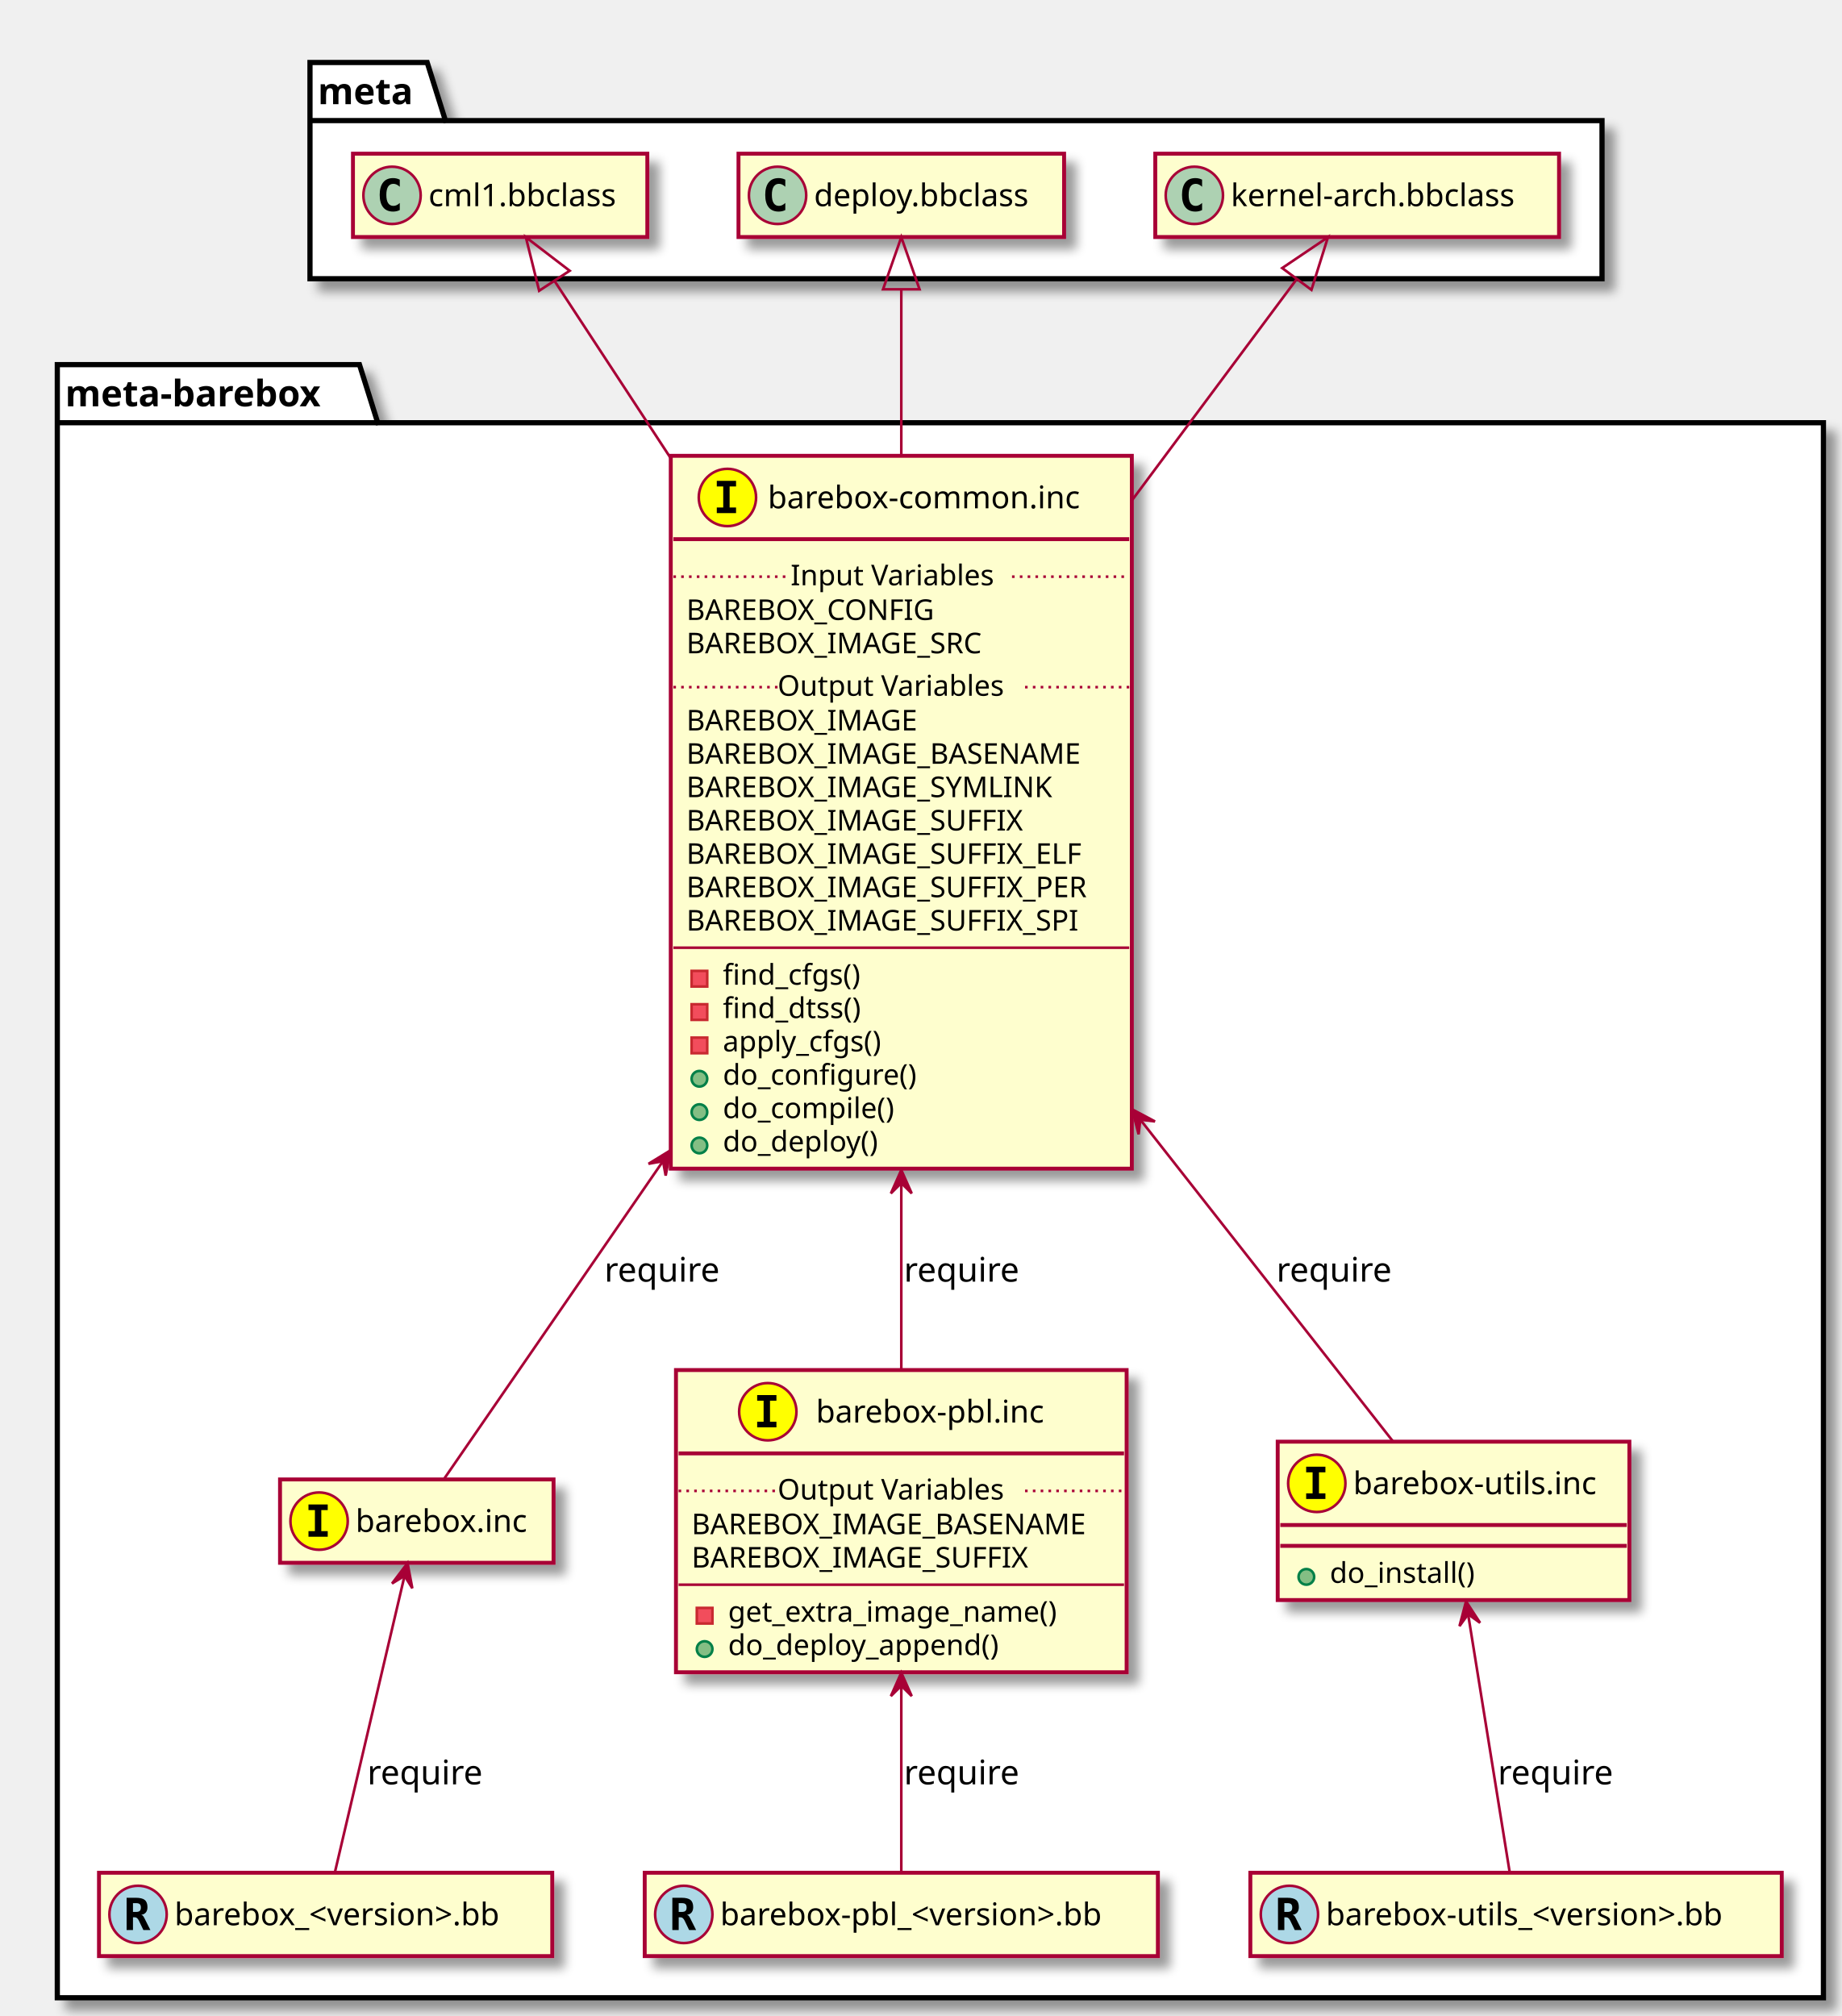
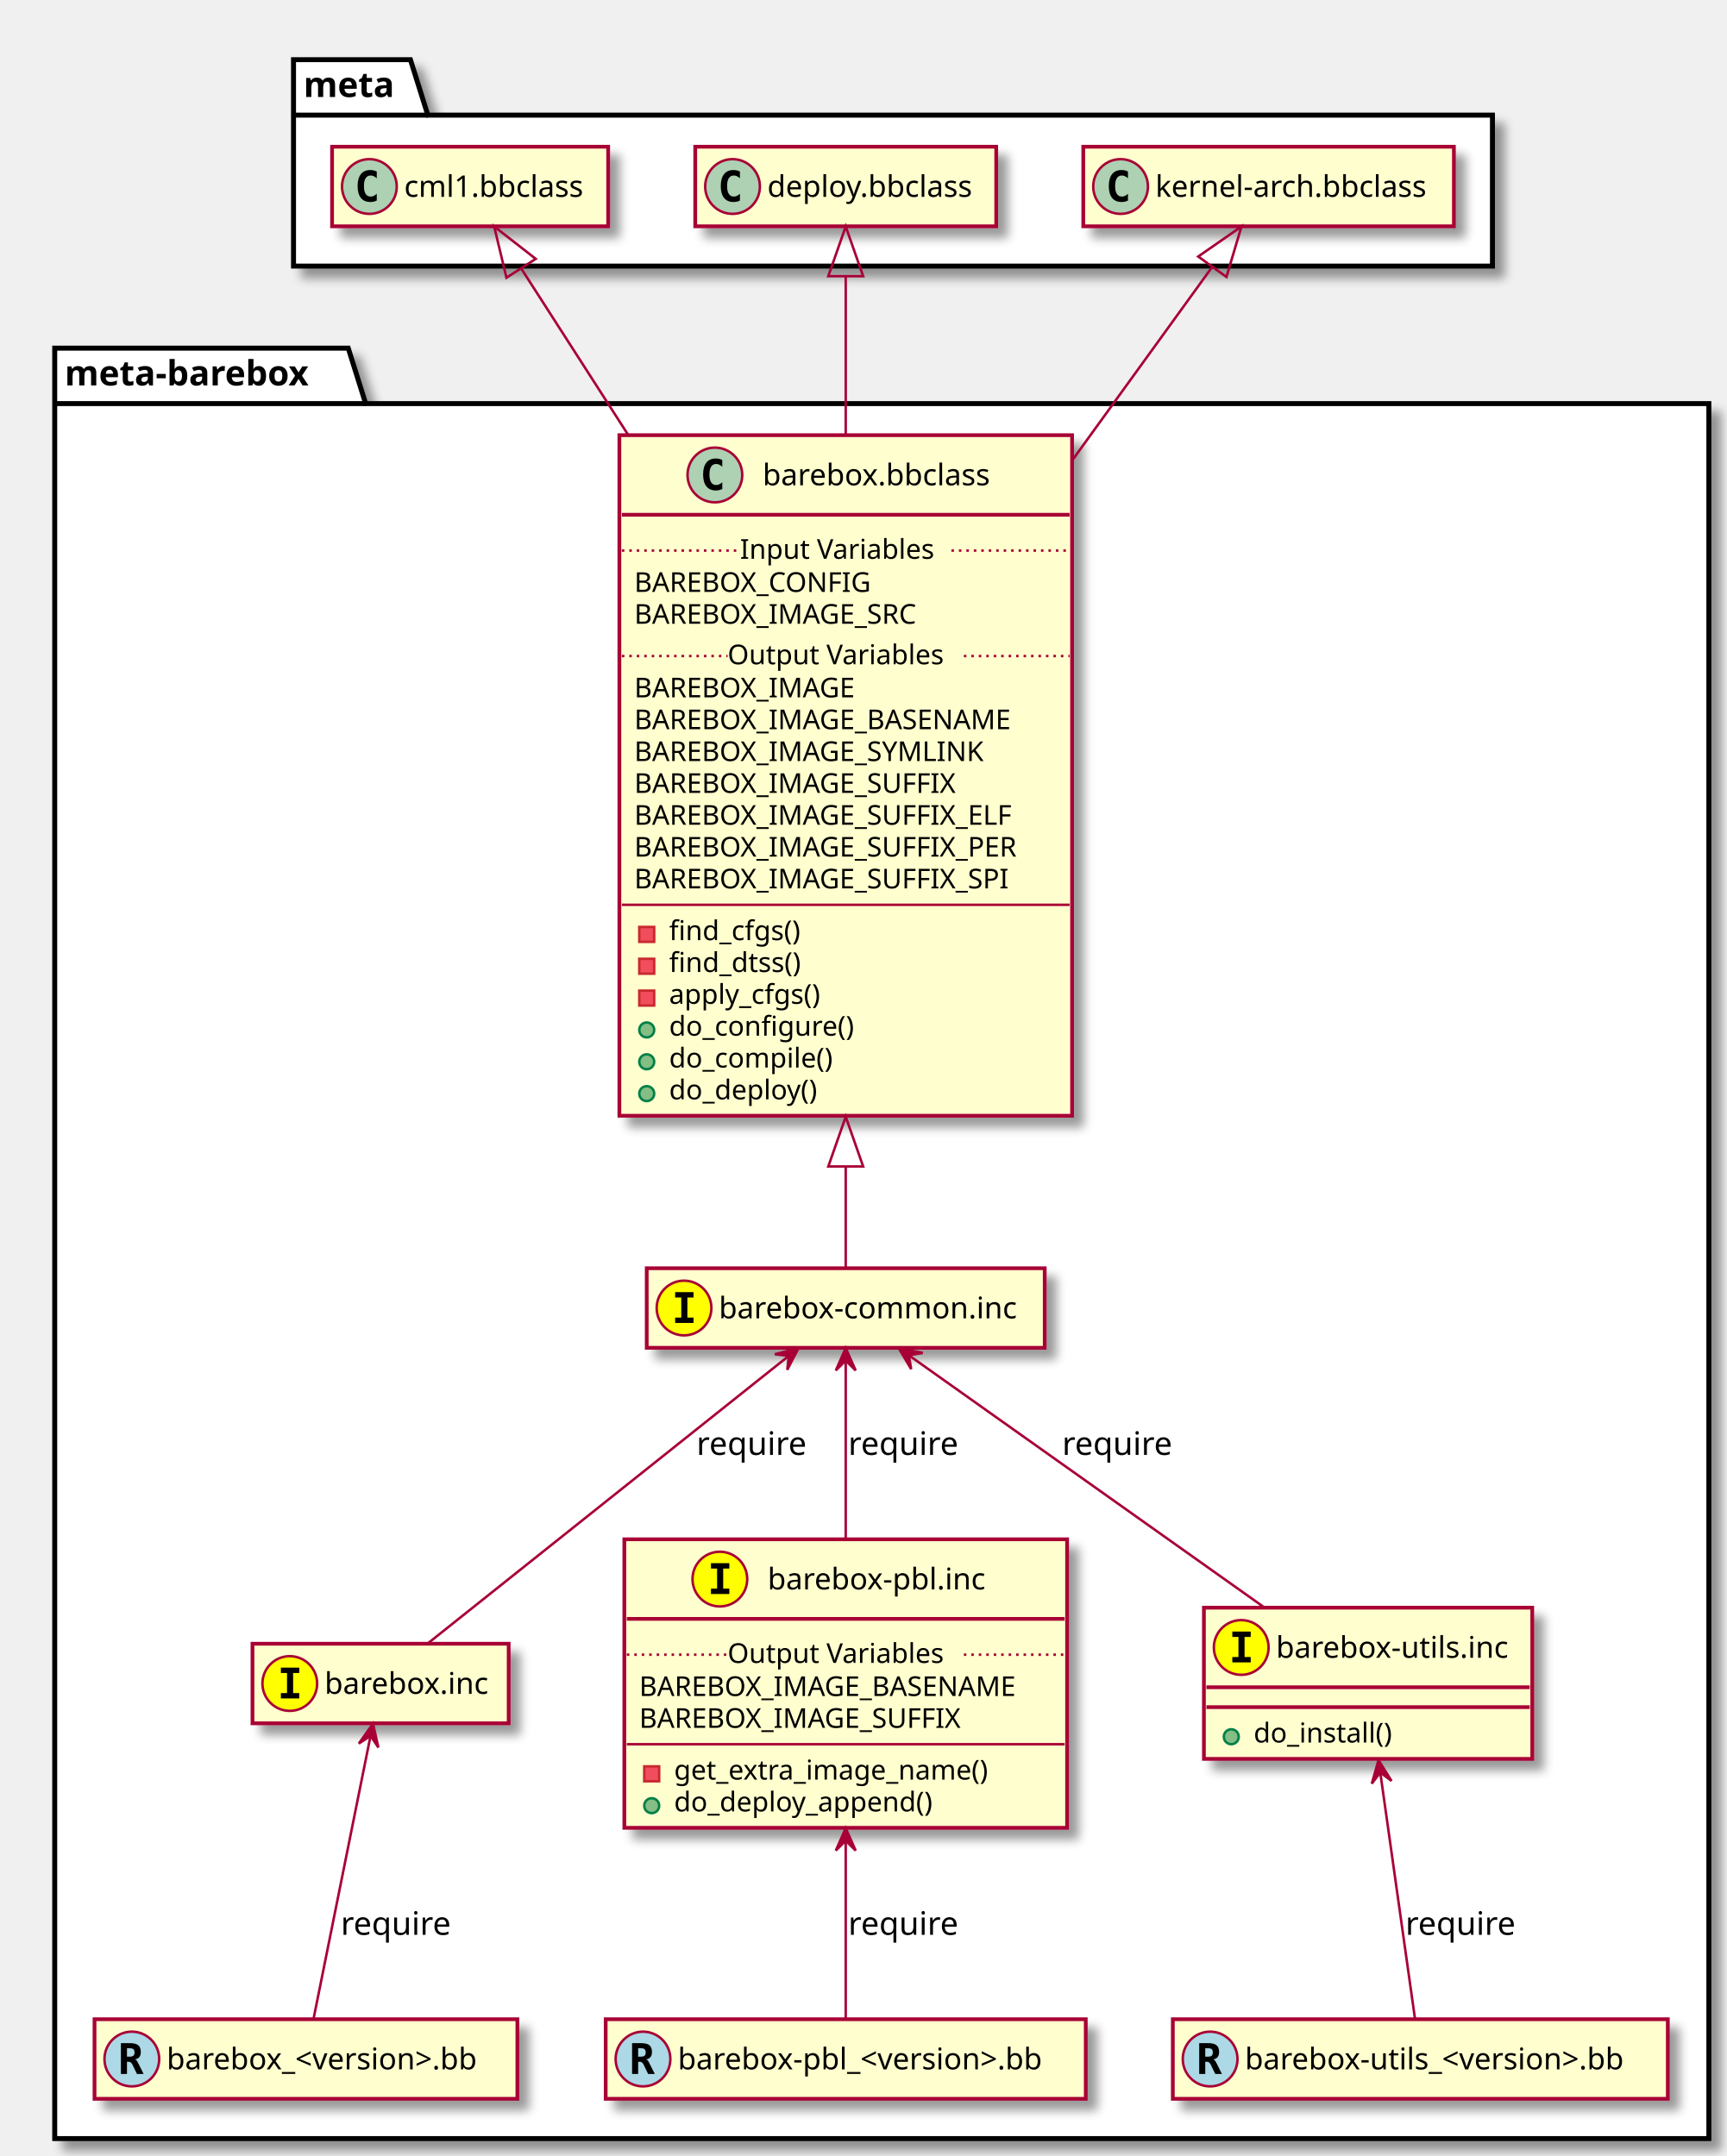
- <svg xmlns="http://www.w3.org/2000/svg" height="774px" style="width:707px;height:774px;" version="1.1" viewBox="0 0 707 774" width="707px">
+ <svg xmlns="http://www.w3.org/2000/svg" height="867px" style="width:694px;height:867px;" version="1.1" viewBox="0 0 694 867" width="694px">
  <defs>
    <filter height="300%" id="f1" width="300%" x="-1" y="-1">
      <feGaussianBlur result="blurOut" stdDeviation="2.0" />
      <feColorMatrix in="blurOut" result="blurOut2" type="matrix" values="0 0 0 0 0 0 0 0 0 0 0 0 0 0 0 0 0 0 .4 0" />
      <feOffset dx="4.0" dy="4.0" in="blurOut2" result="blurOut3" />
      <feBlend in="SourceGraphic" in2="blurOut3" mode="normal" />
    </filter>
  </defs>
  <g>
-     <polygon fill="#FFFFFF" filter="url(#f1)" points="119,24,164,24,171,46.297,615,46.297,615,107,119,107,119,24" style="stroke: #000000; stroke-width: 2.0;" />
-     <line style="stroke: #000000; stroke-width: 2.0;" x1="119" x2="171" y1="46.297" y2="46.297" />
-     <text fill="#000000" font-family="sans-serif" font-size="14" font-weight="bold" lengthAdjust="spacingAndGlyphs" textLength="39" x="122" y="39.995">meta</text>
-     <polygon fill="#FFFFFF" filter="url(#f1)" points="22,140,138,140,145,162.297,700,162.297,700,767,22,767,22,140" style="stroke: #000000; stroke-width: 2.0;" />
-     <line style="stroke: #000000; stroke-width: 2.0;" x1="22" x2="145" y1="162.297" y2="162.297" />
-     <text fill="#000000" font-family="sans-serif" font-size="14" font-weight="bold" lengthAdjust="spacingAndGlyphs" textLength="110" x="25" y="155.995">meta-barebox</text>
-     <rect fill="#FEFECE" filter="url(#f1)" height="32" style="stroke: #A80036; stroke-width: 1.5;" width="113" x="135.5" y="59" />
-     <ellipse cx="150.5" cy="75" fill="#ADD1B2" rx="11" ry="11" style="stroke: #A80036; stroke-width: 1.0;" />
-     <path d="M153.469,80.641 Q152.891,80.938 152.25,81.086 Q151.609,81.234 150.906,81.234 Q148.406,81.234 147.086,79.586 Q145.766,77.938 145.766,74.812 Q145.766,71.688 147.086,70.031 Q148.406,68.375 150.906,68.375 Q151.609,68.375 152.258,68.531 Q152.906,68.688 153.469,68.984 L153.469,71.703 Q152.844,71.125 152.25,70.852 Q151.656,70.578 151.031,70.578 Q149.688,70.578 149,71.648 Q148.312,72.719 148.312,74.812 Q148.312,76.906 149,77.977 Q149.688,79.047 151.031,79.047 Q151.656,79.047 152.25,78.773 Q152.844,78.5 153.469,77.922 L153.469,80.641 Z " />
-     <text fill="#000000" font-family="sans-serif" font-size="12" lengthAdjust="spacingAndGlyphs" textLength="81" x="164.5" y="79.154">cml1.bbclass</text>
-     <rect fill="#FEFECE" filter="url(#f1)" height="32" style="stroke: #A80036; stroke-width: 1.5;" width="125" x="283.5" y="59" />
-     <ellipse cx="298.5" cy="75" fill="#ADD1B2" rx="11" ry="11" style="stroke: #A80036; stroke-width: 1.0;" />
-     <path d="M301.469,80.641 Q300.891,80.938 300.25,81.086 Q299.609,81.234 298.906,81.234 Q296.406,81.234 295.086,79.586 Q293.766,77.938 293.766,74.812 Q293.766,71.688 295.086,70.031 Q296.406,68.375 298.906,68.375 Q299.609,68.375 300.258,68.531 Q300.906,68.688 301.469,68.984 L301.469,71.703 Q300.844,71.125 300.25,70.852 Q299.656,70.578 299.031,70.578 Q297.688,70.578 297,71.648 Q296.312,72.719 296.312,74.812 Q296.312,76.906 297,77.977 Q297.688,79.047 299.031,79.047 Q299.656,79.047 300.25,78.773 Q300.844,78.5 301.469,77.922 L301.469,80.641 Z " />
-     <text fill="#000000" font-family="sans-serif" font-size="12" lengthAdjust="spacingAndGlyphs" textLength="93" x="312.5" y="79.154">deploy.bbclass</text>
-     <rect fill="#FEFECE" filter="url(#f1)" height="32" style="stroke: #A80036; stroke-width: 1.5;" width="155" x="443.5" y="59" />
-     <ellipse cx="458.5" cy="75" fill="#ADD1B2" rx="11" ry="11" style="stroke: #A80036; stroke-width: 1.0;" />
-     <path d="M461.469,80.641 Q460.891,80.938 460.25,81.086 Q459.609,81.234 458.906,81.234 Q456.406,81.234 455.086,79.586 Q453.766,77.938 453.766,74.812 Q453.766,71.688 455.086,70.031 Q456.406,68.375 458.906,68.375 Q459.609,68.375 460.258,68.531 Q460.906,68.688 461.469,68.984 L461.469,71.703 Q460.844,71.125 460.25,70.852 Q459.656,70.578 459.031,70.578 Q457.688,70.578 457,71.648 Q456.312,72.719 456.312,74.812 Q456.312,76.906 457,77.977 Q457.688,79.047 459.031,79.047 Q459.656,79.047 460.25,78.773 Q460.844,78.5 461.469,77.922 L461.469,80.641 Z " />
-     <text fill="#000000" font-family="sans-serif" font-size="12" lengthAdjust="spacingAndGlyphs" textLength="123" x="472.5" y="79.154">kernel-arch.bbclass</text>
-     <rect fill="#FEFECE" filter="url(#f1)" height="273.68" style="stroke: #A80036; stroke-width: 1.5;" width="177" x="257.5" y="175" />
-     <ellipse cx="279.25" cy="191" fill="#FFFF00" rx="11" ry="11" style="stroke: #A80036; stroke-width: 1.0;" />
-     <path d="M275.172,186.766 L275.172,184.609 L282.562,184.609 L282.562,186.766 L280.094,186.766 L280.094,194.844 L282.562,194.844 L282.562,197 L275.172,197 L275.172,194.844 L277.641,194.844 L277.641,186.766 L275.172,186.766 Z " />
-     <text fill="#000000" font-family="sans-serif" font-size="12" lengthAdjust="spacingAndGlyphs" textLength="130" x="294.75" y="195.154">barebox-common.inc</text>
-     <line style="stroke: #A80036; stroke-width: 1.5;" x1="258.5" x2="433.5" y1="207" y2="207" />
-     <text fill="#000000" font-family="sans-serif" font-size="11" lengthAdjust="spacingAndGlyphs" textLength="102" x="263.5" y="238.015">BAREBOX_CONFIG</text>
-     <text fill="#000000" font-family="sans-serif" font-size="11" lengthAdjust="spacingAndGlyphs" textLength="123" x="263.5" y="250.82">BAREBOX_IMAGE_SRC</text>
-     <line style="stroke: #A80036; stroke-width: 1.0; stroke-dasharray: 1.0,2.0;" x1="258.5" x2="303.5" y1="221.402" y2="221.402" />
-     <text fill="#000000" font-family="sans-serif" font-size="11" lengthAdjust="spacingAndGlyphs" textLength="85" x="303.5" y="224.71">Input Variables</text>
-     <line style="stroke: #A80036; stroke-width: 1.0; stroke-dasharray: 1.0,2.0;" x1="388.5" x2="433.5" y1="221.402" y2="221.402" />
-     <text fill="#000000" font-family="sans-serif" font-size="11" lengthAdjust="spacingAndGlyphs" textLength="94" x="263.5" y="280.429">BAREBOX_IMAGE</text>
-     <text fill="#000000" font-family="sans-serif" font-size="11" lengthAdjust="spacingAndGlyphs" textLength="161" x="263.5" y="293.234">BAREBOX_IMAGE_BASENAME</text>
-     <text fill="#000000" font-family="sans-serif" font-size="11" lengthAdjust="spacingAndGlyphs" textLength="148" x="263.5" y="306.039">BAREBOX_IMAGE_SYMLINK</text>
-     <text fill="#000000" font-family="sans-serif" font-size="11" lengthAdjust="spacingAndGlyphs" textLength="138" x="263.5" y="318.843">BAREBOX_IMAGE_SUFFIX</text>
-     <text fill="#000000" font-family="sans-serif" font-size="11" lengthAdjust="spacingAndGlyphs" textLength="163" x="263.5" y="331.648">BAREBOX_IMAGE_SUFFIX_ELF</text>
-     <text fill="#000000" font-family="sans-serif" font-size="11" lengthAdjust="spacingAndGlyphs" textLength="165" x="263.5" y="344.453">BAREBOX_IMAGE_SUFFIX_PER</text>
-     <text fill="#000000" font-family="sans-serif" font-size="11" lengthAdjust="spacingAndGlyphs" textLength="162" x="263.5" y="357.257">BAREBOX_IMAGE_SUFFIX_SPI</text>
-     <line style="stroke: #A80036; stroke-width: 1.0; stroke-dasharray: 1.0,2.0;" x1="258.5" x2="298.5" y1="263.816" y2="263.816" />
-     <text fill="#000000" font-family="sans-serif" font-size="11" lengthAdjust="spacingAndGlyphs" textLength="95" x="298.5" y="267.125">Output Variables</text>
-     <line style="stroke: #A80036; stroke-width: 1.0; stroke-dasharray: 1.0,2.0;" x1="393.5" x2="433.5" y1="263.816" y2="263.816" />
-     <line style="stroke: #A80036; stroke-width: 1.0;" x1="258.5" x2="433.5" y1="363.852" y2="363.852" />
-     <rect fill="#F24D5C" height="6" style="stroke: #C82930; stroke-width: 1.0;" width="6" x="265.5" y="372.754" />
-     <text fill="#000000" font-family="sans-serif" font-size="11" lengthAdjust="spacingAndGlyphs" textLength="59" x="277.5" y="378.062">find_cfgs()</text>
-     <rect fill="#F24D5C" height="6" style="stroke: #C82930; stroke-width: 1.0;" width="6" x="265.5" y="385.559" />
-     <text fill="#000000" font-family="sans-serif" font-size="11" lengthAdjust="spacingAndGlyphs" textLength="60" x="277.5" y="390.867">find_dtss()</text>
-     <rect fill="#F24D5C" height="6" style="stroke: #C82930; stroke-width: 1.0;" width="6" x="265.5" y="398.363" />
-     <text fill="#000000" font-family="sans-serif" font-size="11" lengthAdjust="spacingAndGlyphs" textLength="68" x="277.5" y="403.671">apply_cfgs()</text>
-     <ellipse cx="268.5" cy="414.168" fill="#84BE84" rx="3" ry="3" style="stroke: #038048; stroke-width: 1.0;" />
-     <text fill="#000000" font-family="sans-serif" font-size="11" lengthAdjust="spacingAndGlyphs" textLength="81" x="277.5" y="416.476">do_configure()</text>
-     <ellipse cx="268.5" cy="426.973" fill="#84BE84" rx="3" ry="3" style="stroke: #038048; stroke-width: 1.0;" />
-     <text fill="#000000" font-family="sans-serif" font-size="11" lengthAdjust="spacingAndGlyphs" textLength="72" x="277.5" y="429.281">do_compile()</text>
-     <ellipse cx="268.5" cy="439.777" fill="#84BE84" rx="3" ry="3" style="stroke: #038048; stroke-width: 1.0;" />
-     <text fill="#000000" font-family="sans-serif" font-size="11" lengthAdjust="spacingAndGlyphs" textLength="65" x="277.5" y="442.085">do_deploy()</text>
-     <rect fill="#FEFECE" filter="url(#f1)" height="32" style="stroke: #A80036; stroke-width: 1.5;" width="105" x="107.5" y="568" />
-     <ellipse cx="122.5" cy="584" fill="#FFFF00" rx="11" ry="11" style="stroke: #A80036; stroke-width: 1.0;" />
-     <path d="M118.422,579.766 L118.422,577.609 L125.812,577.609 L125.812,579.766 L123.344,579.766 L123.344,587.844 L125.812,587.844 L125.812,590 L118.422,590 L118.422,587.844 L120.891,587.844 L120.891,579.766 L118.422,579.766 Z " />
-     <text fill="#000000" font-family="sans-serif" font-size="12" lengthAdjust="spacingAndGlyphs" textLength="73" x="136.5" y="588.154">barebox.inc</text>
-     <rect fill="#FEFECE" filter="url(#f1)" height="116.023" style="stroke: #A80036; stroke-width: 1.5;" width="173" x="259.5" y="526" />
-     <ellipse cx="294.75" cy="542" fill="#FFFF00" rx="11" ry="11" style="stroke: #A80036; stroke-width: 1.0;" />
-     <path d="M290.672,537.766 L290.672,535.609 L298.062,535.609 L298.062,537.766 L295.594,537.766 L295.594,545.844 L298.062,545.844 L298.062,548 L290.672,548 L290.672,545.844 L293.141,545.844 L293.141,537.766 L290.672,537.766 Z " />
-     <text fill="#000000" font-family="sans-serif" font-size="12" lengthAdjust="spacingAndGlyphs" textLength="96" x="313.25" y="546.154">barebox-pbl.inc</text>
-     <line style="stroke: #A80036; stroke-width: 1.5;" x1="260.5" x2="431.5" y1="558" y2="558" />
-     <text fill="#000000" font-family="sans-serif" font-size="11" lengthAdjust="spacingAndGlyphs" textLength="161" x="265.5" y="589.015">BAREBOX_IMAGE_BASENAME</text>
-     <text fill="#000000" font-family="sans-serif" font-size="11" lengthAdjust="spacingAndGlyphs" textLength="138" x="265.5" y="601.82">BAREBOX_IMAGE_SUFFIX</text>
-     <line style="stroke: #A80036; stroke-width: 1.0; stroke-dasharray: 1.0,2.0;" x1="260.5" x2="298.5" y1="572.402" y2="572.402" />
-     <text fill="#000000" font-family="sans-serif" font-size="11" lengthAdjust="spacingAndGlyphs" textLength="95" x="298.5" y="575.71">Output Variables</text>
-     <line style="stroke: #A80036; stroke-width: 1.0; stroke-dasharray: 1.0,2.0;" x1="393.5" x2="431.5" y1="572.402" y2="572.402" />
-     <line style="stroke: #A80036; stroke-width: 1.0;" x1="260.5" x2="431.5" y1="608.414" y2="608.414" />
-     <rect fill="#F24D5C" height="6" style="stroke: #C82930; stroke-width: 1.0;" width="6" x="267.5" y="617.316" />
-     <text fill="#000000" font-family="sans-serif" font-size="11" lengthAdjust="spacingAndGlyphs" textLength="140" x="279.5" y="622.625">get_extra_image_name()</text>
-     <ellipse cx="270.5" cy="633.121" fill="#84BE84" rx="3" ry="3" style="stroke: #038048; stroke-width: 1.0;" />
-     <text fill="#000000" font-family="sans-serif" font-size="11" lengthAdjust="spacingAndGlyphs" textLength="113" x="279.5" y="635.429">do_deploy_append()</text>
-     <rect fill="#FEFECE" filter="url(#f1)" height="60.805" style="stroke: #A80036; stroke-width: 1.5;" width="135" x="490.5" y="553.5" />
-     <ellipse cx="505.5" cy="569.5" fill="#FFFF00" rx="11" ry="11" style="stroke: #A80036; stroke-width: 1.0;" />
-     <path d="M501.422,565.266 L501.422,563.109 L508.812,563.109 L508.812,565.266 L506.344,565.266 L506.344,573.344 L508.812,573.344 L508.812,575.5 L501.422,575.5 L501.422,573.344 L503.891,573.344 L503.891,565.266 L501.422,565.266 Z " />
-     <text fill="#000000" font-family="sans-serif" font-size="12" lengthAdjust="spacingAndGlyphs" textLength="103" x="519.5" y="573.654">barebox-utils.inc</text>
-     <line style="stroke: #A80036; stroke-width: 1.5;" x1="491.5" x2="624.5" y1="585.5" y2="585.5" />
-     <line style="stroke: #A80036; stroke-width: 1.5;" x1="491.5" x2="624.5" y1="593.5" y2="593.5" />
-     <ellipse cx="501.5" cy="605.402" fill="#84BE84" rx="3" ry="3" style="stroke: #038048; stroke-width: 1.0;" />
-     <text fill="#000000" font-family="sans-serif" font-size="11" lengthAdjust="spacingAndGlyphs" textLength="62" x="510.5" y="607.71">do_install()</text>
-     <rect fill="#FEFECE" filter="url(#f1)" height="32" style="stroke: #A80036; stroke-width: 1.5;" width="174" x="38" y="719" />
-     <ellipse cx="53" cy="735" fill="#ADD8E6" rx="11" ry="11" style="stroke: #A80036; stroke-width: 1.0;" />
-     <path d="M54.203,735.141 Q54.562,735.219 54.836,735.492 Q55.109,735.766 55.5,736.547 L57.734,741 L55.047,741 L53.547,737.875 Q53.484,737.734 53.375,737.5 Q52.719,736.109 51.828,736.109 L51.047,736.109 L51.047,741 L48.609,741 L48.609,728.609 L52.141,728.609 Q54.531,728.609 55.57,729.453 Q56.609,730.297 56.609,732.203 Q56.609,733.484 55.992,734.242 Q55.375,735 54.203,735.141 Z M51.047,730.672 L51.047,734.047 L52.203,734.047 Q53.219,734.047 53.648,733.648 Q54.078,733.25 54.078,732.344 Q54.078,731.453 53.648,731.062 Q53.219,730.672 52.203,730.672 L51.047,730.672 Z " />
-     <text fill="#000000" font-family="sans-serif" font-size="12" lengthAdjust="spacingAndGlyphs" textLength="142" x="67" y="739.154">barebox_&lt;version&gt;.bb</text>
-     <rect fill="#FEFECE" filter="url(#f1)" height="32" style="stroke: #A80036; stroke-width: 1.5;" width="197" x="247.5" y="719" />
-     <ellipse cx="262.5" cy="735" fill="#ADD8E6" rx="11" ry="11" style="stroke: #A80036; stroke-width: 1.0;" />
-     <path d="M263.703,735.141 Q264.062,735.219 264.336,735.492 Q264.609,735.766 265,736.547 L267.234,741 L264.547,741 L263.047,737.875 Q262.984,737.734 262.875,737.5 Q262.219,736.109 261.328,736.109 L260.547,736.109 L260.547,741 L258.109,741 L258.109,728.609 L261.641,728.609 Q264.031,728.609 265.07,729.453 Q266.109,730.297 266.109,732.203 Q266.109,733.484 265.492,734.242 Q264.875,735 263.703,735.141 Z M260.547,730.672 L260.547,734.047 L261.703,734.047 Q262.719,734.047 263.148,733.648 Q263.578,733.25 263.578,732.344 Q263.578,731.453 263.148,731.062 Q262.719,730.672 261.703,730.672 L260.547,730.672 Z " />
-     <text fill="#000000" font-family="sans-serif" font-size="12" lengthAdjust="spacingAndGlyphs" textLength="165" x="276.5" y="739.154">barebox-pbl_&lt;version&gt;.bb</text>
-     <rect fill="#FEFECE" filter="url(#f1)" height="32" style="stroke: #A80036; stroke-width: 1.5;" width="204" x="480" y="719" />
-     <ellipse cx="495" cy="735" fill="#ADD8E6" rx="11" ry="11" style="stroke: #A80036; stroke-width: 1.0;" />
-     <path d="M496.203,735.141 Q496.562,735.219 496.836,735.492 Q497.109,735.766 497.5,736.547 L499.734,741 L497.047,741 L495.547,737.875 Q495.484,737.734 495.375,737.5 Q494.719,736.109 493.828,736.109 L493.047,736.109 L493.047,741 L490.609,741 L490.609,728.609 L494.141,728.609 Q496.531,728.609 497.57,729.453 Q498.609,730.297 498.609,732.203 Q498.609,733.484 497.992,734.242 Q497.375,735 496.203,735.141 Z M493.047,730.672 L493.047,734.047 L494.203,734.047 Q495.219,734.047 495.648,733.648 Q496.078,733.25 496.078,732.344 Q496.078,731.453 495.648,731.062 Q495.219,730.672 494.203,730.672 L493.047,730.672 Z " />
-     <text fill="#000000" font-family="sans-serif" font-size="12" lengthAdjust="spacingAndGlyphs" textLength="172" x="509" y="739.154">barebox-utils_&lt;version&gt;.bb</text>
-     <path d="M254.33,446.069 C220.877,494.631 187.194,543.526 170.601,567.612 " fill="none" style="stroke: #A80036; stroke-width: 1.0;" />
-     <polygon fill="#A80036" points="257.358,441.674,248.959,446.818,254.523,445.792,255.549,451.355,257.358,441.674" style="stroke: #A80036; stroke-width: 1.0;" />
-     <text fill="#000000" font-family="sans-serif" font-size="13" lengthAdjust="spacingAndGlyphs" textLength="45" x="232" y="492.067">require</text>
-     <path d="M346,454.271 C346,479.682 346,504.795 346,526 " fill="none" style="stroke: #A80036; stroke-width: 1.0;" />
-     <polygon fill="#A80036" points="346,449.187,342,458.187,346,454.187,350,458.187,346,449.187" style="stroke: #A80036; stroke-width: 1.0;" />
-     <text fill="#000000" font-family="sans-serif" font-size="13" lengthAdjust="spacingAndGlyphs" textLength="45" x="347" y="492.067">require</text>
-     <path d="M437.897,430.038 C473.507,475.391 511.28,523.498 534.75,553.39 " fill="none" style="stroke: #A80036; stroke-width: 1.0;" />
-     <polygon fill="#A80036" points="434.679,425.94,437.09,435.489,437.766,429.873,443.382,430.55,434.679,425.94" style="stroke: #A80036; stroke-width: 1.0;" />
-     <text fill="#000000" font-family="sans-serif" font-size="13" lengthAdjust="spacingAndGlyphs" textLength="45" x="490" y="492.067">require</text>
-     <path d="M155.284,605.078 C148.184,635.304 134.906,691.828 128.558,718.853 " fill="none" style="stroke: #A80036; stroke-width: 1.0;" />
-     <polygon fill="#A80036" points="156.451,600.107,150.498,607.953,155.307,604.974,158.286,609.784,156.451,600.107" style="stroke: #A80036; stroke-width: 1.0;" />
-     <text fill="#000000" font-family="sans-serif" font-size="13" lengthAdjust="spacingAndGlyphs" textLength="45" x="141" y="685.067">require</text>
-     <path d="M346,647.387 C346,673.571 346,701.807 346,718.685 " fill="none" style="stroke: #A80036; stroke-width: 1.0;" />
-     <polygon fill="#A80036" points="346,642.181,342,651.181,346,647.181,350,651.181,346,642.181" style="stroke: #A80036; stroke-width: 1.0;" />
-     <text fill="#000000" font-family="sans-serif" font-size="13" lengthAdjust="spacingAndGlyphs" textLength="45" x="347" y="685.067">require</text>
-     <path d="M563.653,620.094 C568.699,651.424 575.848,695.809 579.556,718.829 " fill="none" style="stroke: #A80036; stroke-width: 1.0;" />
-     <polygon fill="#A80036" points="562.799,614.794,560.282,624.316,563.595,619.73,568.181,623.043,562.799,614.794" style="stroke: #A80036; stroke-width: 1.0;" />
-     <text fill="#000000" font-family="sans-serif" font-size="13" lengthAdjust="spacingAndGlyphs" textLength="45" x="575" y="685.067">require</text>
-     <path d="M212.968,107.996 C224.935,126.258 240.84,150.529 257.48,175.921 " fill="none" style="stroke: #A80036; stroke-width: 1.0;" />
-     <polygon fill="none" points="206.975,111.623,201.868,91.058,218.685,103.949,206.975,111.623" style="stroke: #A80036; stroke-width: 1.0;" />
-     <path d="M346,111.28 C346,128.831 346,151.287 346,174.769 " fill="none" style="stroke: #A80036; stroke-width: 1.0;" />
-     <polygon fill="none" points="339,111.058,346,91.058,353,111.058,339,111.058" style="stroke: #A80036; stroke-width: 1.0;" />
-     <path d="M497.688,107.304 C481.226,129.411 458.026,160.565 434.711,191.874 " fill="none" style="stroke: #A80036; stroke-width: 1.0;" />
-     <polygon fill="none" points="492.227,102.918,509.787,91.058,503.456,111.28,492.227,102.918" style="stroke: #A80036; stroke-width: 1.0;" />
+     <polygon fill="#FFFFFF" filter="url(#f1)" points="118,24,165,24,172,46.297,600,46.297,600,107,118,107,118,24" style="stroke: #000000; stroke-width: 2.0;" />
+     <line style="stroke: #000000; stroke-width: 2.0;" x1="118" x2="172" y1="46.297" y2="46.297" />
+     <text fill="#000000" font-family="sans-serif" font-size="14" font-weight="bold" lengthAdjust="spacingAndGlyphs" textLength="41" x="122" y="38.995">meta</text>
+     <polygon fill="#FFFFFF" filter="url(#f1)" points="22,140,140,140,147,162.297,687,162.297,687,860,22,860,22,140" style="stroke: #000000; stroke-width: 2.0;" />
+     <line style="stroke: #000000; stroke-width: 2.0;" x1="22" x2="147" y1="162.297" y2="162.297" />
+     <text fill="#000000" font-family="sans-serif" font-size="14" font-weight="bold" lengthAdjust="spacingAndGlyphs" textLength="112" x="26" y="154.995">meta-barebox</text>
+     <rect fill="#FEFECE" filter="url(#f1)" height="32" style="stroke: #A80036; stroke-width: 1.5;" width="111" x="133.5" y="59" />
+     <ellipse cx="148.5" cy="75" fill="#ADD1B2" rx="11" ry="11" style="stroke: #A80036; stroke-width: 1.0;" />
+     <path d="M151.469,80.641 Q150.891,80.938 150.25,81.086 Q149.609,81.234 148.906,81.234 Q146.406,81.234 145.086,79.586 Q143.766,77.938 143.766,74.812 Q143.766,71.688 145.086,70.031 Q146.406,68.375 148.906,68.375 Q149.609,68.375 150.258,68.531 Q150.906,68.688 151.469,68.984 L151.469,71.703 Q150.844,71.125 150.25,70.852 Q149.656,70.578 149.031,70.578 Q147.688,70.578 147,71.648 Q146.312,72.719 146.312,74.812 Q146.312,76.906 147,77.977 Q147.688,79.047 149.031,79.047 Q149.656,79.047 150.25,78.773 Q150.844,78.5 151.469,77.922 L151.469,80.641 Z " />
+     <text fill="#000000" font-family="sans-serif" font-size="12" lengthAdjust="spacingAndGlyphs" textLength="79" x="162.5" y="79.154">cml1.bbclass</text>
+     <rect fill="#FEFECE" filter="url(#f1)" height="32" style="stroke: #A80036; stroke-width: 1.5;" width="121" x="279.5" y="59" />
+     <ellipse cx="294.5" cy="75" fill="#ADD1B2" rx="11" ry="11" style="stroke: #A80036; stroke-width: 1.0;" />
+     <path d="M297.469,80.641 Q296.891,80.938 296.25,81.086 Q295.609,81.234 294.906,81.234 Q292.406,81.234 291.086,79.586 Q289.766,77.938 289.766,74.812 Q289.766,71.688 291.086,70.031 Q292.406,68.375 294.906,68.375 Q295.609,68.375 296.258,68.531 Q296.906,68.688 297.469,68.984 L297.469,71.703 Q296.844,71.125 296.25,70.852 Q295.656,70.578 295.031,70.578 Q293.688,70.578 293,71.648 Q292.312,72.719 292.312,74.812 Q292.312,76.906 293,77.977 Q293.688,79.047 295.031,79.047 Q295.656,79.047 296.25,78.773 Q296.844,78.5 297.469,77.922 L297.469,80.641 Z " />
+     <text fill="#000000" font-family="sans-serif" font-size="12" lengthAdjust="spacingAndGlyphs" textLength="89" x="308.5" y="79.154">deploy.bbclass</text>
+     <rect fill="#FEFECE" filter="url(#f1)" height="32" style="stroke: #A80036; stroke-width: 1.5;" width="149" x="435.5" y="59" />
+     <ellipse cx="450.5" cy="75" fill="#ADD1B2" rx="11" ry="11" style="stroke: #A80036; stroke-width: 1.0;" />
+     <path d="M453.469,80.641 Q452.891,80.938 452.25,81.086 Q451.609,81.234 450.906,81.234 Q448.406,81.234 447.086,79.586 Q445.766,77.938 445.766,74.812 Q445.766,71.688 447.086,70.031 Q448.406,68.375 450.906,68.375 Q451.609,68.375 452.258,68.531 Q452.906,68.688 453.469,68.984 L453.469,71.703 Q452.844,71.125 452.25,70.852 Q451.656,70.578 451.031,70.578 Q449.688,70.578 449,71.648 Q448.312,72.719 448.312,74.812 Q448.312,76.906 449,77.977 Q449.688,79.047 451.031,79.047 Q451.656,79.047 452.25,78.773 Q452.844,78.5 453.469,77.922 L453.469,80.641 Z " />
+     <text fill="#000000" font-family="sans-serif" font-size="12" lengthAdjust="spacingAndGlyphs" textLength="117" x="464.5" y="79.154">kernel-arch.bbclass</text>
+     <rect fill="#FEFECE" filter="url(#f1)" height="273.68" style="stroke: #A80036; stroke-width: 1.5;" width="182" x="249" y="175" />
+     <ellipse cx="287.4" cy="191" fill="#ADD1B2" rx="11" ry="11" style="stroke: #A80036; stroke-width: 1.0;" />
+     <path d="M290.369,196.641 Q289.791,196.938 289.15,197.086 Q288.509,197.234 287.806,197.234 Q285.306,197.234 283.986,195.586 Q282.666,193.938 282.666,190.812 Q282.666,187.688 283.986,186.031 Q285.306,184.375 287.806,184.375 Q288.509,184.375 289.158,184.531 Q289.806,184.688 290.369,184.984 L290.369,187.703 Q289.744,187.125 289.15,186.852 Q288.556,186.578 287.931,186.578 Q286.587,186.578 285.9,187.648 Q285.212,188.719 285.212,190.812 Q285.212,192.906 285.9,193.977 Q286.587,195.047 287.931,195.047 Q288.556,195.047 289.15,194.773 Q289.744,194.5 290.369,193.922 L290.369,196.641 Z " />
+     <text fill="#000000" font-family="sans-serif" font-size="12" lengthAdjust="spacingAndGlyphs" textLength="98" x="306.6" y="195.154">barebox.bbclass</text>
+     <line style="stroke: #A80036; stroke-width: 1.5;" x1="250" x2="430" y1="207" y2="207" />
+     <text fill="#000000" font-family="sans-serif" font-size="11" lengthAdjust="spacingAndGlyphs" textLength="105" x="255" y="238.015">BAREBOX_CONFIG</text>
+     <text fill="#000000" font-family="sans-serif" font-size="11" lengthAdjust="spacingAndGlyphs" textLength="127" x="255" y="250.82">BAREBOX_IMAGE_SRC</text>
+     <line style="stroke: #A80036; stroke-width: 1.0; stroke-dasharray: 1.0,2.0;" x1="250" x2="297.5" y1="221.402" y2="221.402" />
+     <text fill="#000000" font-family="sans-serif" font-size="11" lengthAdjust="spacingAndGlyphs" textLength="85" x="297.5" y="224.71">Input Variables</text>
+     <line style="stroke: #A80036; stroke-width: 1.0; stroke-dasharray: 1.0,2.0;" x1="382.5" x2="430" y1="221.402" y2="221.402" />
+     <text fill="#000000" font-family="sans-serif" font-size="11" lengthAdjust="spacingAndGlyphs" textLength="98" x="255" y="280.429">BAREBOX_IMAGE</text>
+     <text fill="#000000" font-family="sans-serif" font-size="11" lengthAdjust="spacingAndGlyphs" textLength="166" x="255" y="293.234">BAREBOX_IMAGE_BASENAME</text>
+     <text fill="#000000" font-family="sans-serif" font-size="11" lengthAdjust="spacingAndGlyphs" textLength="151" x="255" y="306.039">BAREBOX_IMAGE_SYMLINK</text>
+     <text fill="#000000" font-family="sans-serif" font-size="11" lengthAdjust="spacingAndGlyphs" textLength="142" x="255" y="318.843">BAREBOX_IMAGE_SUFFIX</text>
+     <text fill="#000000" font-family="sans-serif" font-size="11" lengthAdjust="spacingAndGlyphs" textLength="167" x="255" y="331.648">BAREBOX_IMAGE_SUFFIX_ELF</text>
+     <text fill="#000000" font-family="sans-serif" font-size="11" lengthAdjust="spacingAndGlyphs" textLength="170" x="255" y="344.453">BAREBOX_IMAGE_SUFFIX_PER</text>
+     <text fill="#000000" font-family="sans-serif" font-size="11" lengthAdjust="spacingAndGlyphs" textLength="165" x="255" y="357.257">BAREBOX_IMAGE_SUFFIX_SPI</text>
+     <line style="stroke: #A80036; stroke-width: 1.0; stroke-dasharray: 1.0,2.0;" x1="250" x2="292.5" y1="263.816" y2="263.816" />
+     <text fill="#000000" font-family="sans-serif" font-size="11" lengthAdjust="spacingAndGlyphs" textLength="95" x="292.5" y="267.125">Output Variables</text>
+     <line style="stroke: #A80036; stroke-width: 1.0; stroke-dasharray: 1.0,2.0;" x1="387.5" x2="430" y1="263.816" y2="263.816" />
+     <line style="stroke: #A80036; stroke-width: 1.0;" x1="250" x2="430" y1="363.852" y2="363.852" />
+     <rect fill="#F24D5C" height="6" style="stroke: #C82930; stroke-width: 1.0;" width="6" x="257" y="372.754" />
+     <text fill="#000000" font-family="sans-serif" font-size="11" lengthAdjust="spacingAndGlyphs" textLength="58" x="269" y="378.062">find_cfgs()</text>
+     <rect fill="#F24D5C" height="6" style="stroke: #C82930; stroke-width: 1.0;" width="6" x="257" y="385.559" />
+     <text fill="#000000" font-family="sans-serif" font-size="11" lengthAdjust="spacingAndGlyphs" textLength="58" x="269" y="390.867">find_dtss()</text>
+     <rect fill="#F24D5C" height="6" style="stroke: #C82930; stroke-width: 1.0;" width="6" x="257" y="398.363" />
+     <text fill="#000000" font-family="sans-serif" font-size="11" lengthAdjust="spacingAndGlyphs" textLength="68" x="269" y="403.671">apply_cfgs()</text>
+     <ellipse cx="260" cy="414.168" fill="#84BE84" rx="3" ry="3" style="stroke: #038048; stroke-width: 1.0;" />
+     <text fill="#000000" font-family="sans-serif" font-size="11" lengthAdjust="spacingAndGlyphs" textLength="81" x="269" y="416.476">do_configure()</text>
+     <ellipse cx="260" cy="426.973" fill="#84BE84" rx="3" ry="3" style="stroke: #038048; stroke-width: 1.0;" />
+     <text fill="#000000" font-family="sans-serif" font-size="11" lengthAdjust="spacingAndGlyphs" textLength="72" x="269" y="429.281">do_compile()</text>
+     <ellipse cx="260" cy="439.777" fill="#84BE84" rx="3" ry="3" style="stroke: #038048; stroke-width: 1.0;" />
+     <text fill="#000000" font-family="sans-serif" font-size="11" lengthAdjust="spacingAndGlyphs" textLength="66" x="269" y="442.085">do_deploy()</text>
+     <rect fill="#FEFECE" filter="url(#f1)" height="32" style="stroke: #A80036; stroke-width: 1.5;" width="160" x="260" y="510" />
+     <ellipse cx="275" cy="526" fill="#FFFF00" rx="11" ry="11" style="stroke: #A80036; stroke-width: 1.0;" />
+     <path d="M271.422,521.766 L271.422,519.609 L278.812,519.609 L278.812,521.766 L276.344,521.766 L276.344,529.844 L278.812,529.844 L278.812,532 L271.422,532 L271.422,529.844 L273.891,529.844 L273.891,521.766 L271.422,521.766 Z " />
+     <text fill="#000000" font-family="sans-serif" font-size="12" lengthAdjust="spacingAndGlyphs" textLength="128" x="289" y="530.154">barebox-common.inc</text>
+     <rect fill="#FEFECE" filter="url(#f1)" height="32" style="stroke: #A80036; stroke-width: 1.5;" width="103" x="101.5" y="661" />
+     <ellipse cx="116.5" cy="677" fill="#FFFF00" rx="11" ry="11" style="stroke: #A80036; stroke-width: 1.0;" />
+     <path d="M112.922,672.766 L112.922,670.609 L120.312,670.609 L120.312,672.766 L117.844,672.766 L117.844,680.844 L120.312,680.844 L120.312,683 L112.922,683 L112.922,680.844 L115.391,680.844 L115.391,672.766 L112.922,672.766 Z " />
+     <text fill="#000000" font-family="sans-serif" font-size="12" lengthAdjust="spacingAndGlyphs" textLength="71" x="130.5" y="681.154">barebox.inc</text>
+     <rect fill="#FEFECE" filter="url(#f1)" height="116.023" style="stroke: #A80036; stroke-width: 1.5;" width="178" x="251" y="619" />
+     <ellipse cx="289.4" cy="635" fill="#FFFF00" rx="11" ry="11" style="stroke: #A80036; stroke-width: 1.0;" />
+     <path d="M285.822,630.766 L285.822,628.609 L293.212,628.609 L293.212,630.766 L290.744,630.766 L290.744,638.844 L293.212,638.844 L293.212,641 L285.822,641 L285.822,638.844 L288.291,638.844 L288.291,630.766 L285.822,630.766 Z " />
+     <text fill="#000000" font-family="sans-serif" font-size="12" lengthAdjust="spacingAndGlyphs" textLength="94" x="308.6" y="639.154">barebox-pbl.inc</text>
+     <line style="stroke: #A80036; stroke-width: 1.5;" x1="252" x2="428" y1="651" y2="651" />
+     <text fill="#000000" font-family="sans-serif" font-size="11" lengthAdjust="spacingAndGlyphs" textLength="166" x="257" y="682.015">BAREBOX_IMAGE_BASENAME</text>
+     <text fill="#000000" font-family="sans-serif" font-size="11" lengthAdjust="spacingAndGlyphs" textLength="142" x="257" y="694.82">BAREBOX_IMAGE_SUFFIX</text>
+     <line style="stroke: #A80036; stroke-width: 1.0; stroke-dasharray: 1.0,2.0;" x1="252" x2="292.5" y1="665.402" y2="665.402" />
+     <text fill="#000000" font-family="sans-serif" font-size="11" lengthAdjust="spacingAndGlyphs" textLength="95" x="292.5" y="668.71">Output Variables</text>
+     <line style="stroke: #A80036; stroke-width: 1.0; stroke-dasharray: 1.0,2.0;" x1="387.5" x2="428" y1="665.402" y2="665.402" />
+     <line style="stroke: #A80036; stroke-width: 1.0;" x1="252" x2="428" y1="701.414" y2="701.414" />
+     <rect fill="#F24D5C" height="6" style="stroke: #C82930; stroke-width: 1.0;" width="6" x="259" y="710.316" />
+     <text fill="#000000" font-family="sans-serif" font-size="11" lengthAdjust="spacingAndGlyphs" textLength="141" x="271" y="715.625">get_extra_image_name()</text>
+     <ellipse cx="262" cy="726.121" fill="#84BE84" rx="3" ry="3" style="stroke: #038048; stroke-width: 1.0;" />
+     <text fill="#000000" font-family="sans-serif" font-size="11" lengthAdjust="spacingAndGlyphs" textLength="114" x="271" y="728.429">do_deploy_append()</text>
+     <rect fill="#FEFECE" filter="url(#f1)" height="60.805" style="stroke: #A80036; stroke-width: 1.5;" width="132" x="484" y="646.5" />
+     <ellipse cx="499" cy="662.5" fill="#FFFF00" rx="11" ry="11" style="stroke: #A80036; stroke-width: 1.0;" />
+     <path d="M495.422,658.266 L495.422,656.109 L502.812,656.109 L502.812,658.266 L500.344,658.266 L500.344,666.344 L502.812,666.344 L502.812,668.5 L495.422,668.5 L495.422,666.344 L497.891,666.344 L497.891,658.266 L495.422,658.266 Z " />
+     <text fill="#000000" font-family="sans-serif" font-size="12" lengthAdjust="spacingAndGlyphs" textLength="100" x="513" y="666.654">barebox-utils.inc</text>
+     <line style="stroke: #A80036; stroke-width: 1.5;" x1="485" x2="615" y1="678.5" y2="678.5" />
+     <line style="stroke: #A80036; stroke-width: 1.5;" x1="485" x2="615" y1="686.5" y2="686.5" />
+     <ellipse cx="495" cy="698.402" fill="#84BE84" rx="3" ry="3" style="stroke: #038048; stroke-width: 1.0;" />
+     <text fill="#000000" font-family="sans-serif" font-size="11" lengthAdjust="spacingAndGlyphs" textLength="61" x="504" y="700.71">do_install()</text>
+     <rect fill="#FEFECE" filter="url(#f1)" height="32" style="stroke: #A80036; stroke-width: 1.5;" width="170" x="38" y="812" />
+     <ellipse cx="53" cy="828" fill="#ADD8E6" rx="11" ry="11" style="stroke: #A80036; stroke-width: 1.0;" />
+     <path d="M54.203,828.141 Q54.562,828.219 54.836,828.492 Q55.109,828.766 55.5,829.547 L57.734,834 L55.047,834 L53.547,830.875 Q53.484,830.734 53.375,830.5 Q52.719,829.109 51.828,829.109 L51.047,829.109 L51.047,834 L48.609,834 L48.609,821.609 L52.141,821.609 Q54.531,821.609 55.57,822.453 Q56.609,823.297 56.609,825.203 Q56.609,826.484 55.992,827.242 Q55.375,828 54.203,828.141 Z M51.047,823.672 L51.047,827.047 L52.203,827.047 Q53.219,827.047 53.648,826.648 Q54.078,826.25 54.078,825.344 Q54.078,824.453 53.648,824.062 Q53.219,823.672 52.203,823.672 L51.047,823.672 Z " />
+     <text fill="#000000" font-family="sans-serif" font-size="12" lengthAdjust="spacingAndGlyphs" textLength="138" x="67" y="832.154">barebox_&lt;version&gt;.bb</text>
+     <rect fill="#FEFECE" filter="url(#f1)" height="32" style="stroke: #A80036; stroke-width: 1.5;" width="193" x="243.5" y="812" />
+     <ellipse cx="258.5" cy="828" fill="#ADD8E6" rx="11" ry="11" style="stroke: #A80036; stroke-width: 1.0;" />
+     <path d="M259.703,828.141 Q260.062,828.219 260.336,828.492 Q260.609,828.766 261,829.547 L263.234,834 L260.547,834 L259.047,830.875 Q258.984,830.734 258.875,830.5 Q258.219,829.109 257.328,829.109 L256.547,829.109 L256.547,834 L254.109,834 L254.109,821.609 L257.641,821.609 Q260.031,821.609 261.07,822.453 Q262.109,823.297 262.109,825.203 Q262.109,826.484 261.492,827.242 Q260.875,828 259.703,828.141 Z M256.547,823.672 L256.547,827.047 L257.703,827.047 Q258.719,827.047 259.148,826.648 Q259.578,826.25 259.578,825.344 Q259.578,824.453 259.148,824.062 Q258.719,823.672 257.703,823.672 L256.547,823.672 Z " />
+     <text fill="#000000" font-family="sans-serif" font-size="12" lengthAdjust="spacingAndGlyphs" textLength="161" x="272.5" y="832.154">barebox-pbl_&lt;version&gt;.bb</text>
+     <rect fill="#FEFECE" filter="url(#f1)" height="32" style="stroke: #A80036; stroke-width: 1.5;" width="199" x="471.5" y="812" />
+     <ellipse cx="486.5" cy="828" fill="#ADD8E6" rx="11" ry="11" style="stroke: #A80036; stroke-width: 1.0;" />
+     <path d="M487.703,828.141 Q488.062,828.219 488.336,828.492 Q488.609,828.766 489,829.547 L491.234,834 L488.547,834 L487.047,830.875 Q486.984,830.734 486.875,830.5 Q486.219,829.109 485.328,829.109 L484.547,829.109 L484.547,834 L482.109,834 L482.109,821.609 L485.641,821.609 Q488.031,821.609 489.07,822.453 Q490.109,823.297 490.109,825.203 Q490.109,826.484 489.492,827.242 Q488.875,828 487.703,828.141 Z M484.547,823.672 L484.547,827.047 L485.703,827.047 Q486.719,827.047 487.148,826.648 Q487.578,826.25 487.578,825.344 Q487.578,824.453 487.148,824.062 Q486.719,823.672 485.703,823.672 L484.547,823.672 Z " />
+     <text fill="#000000" font-family="sans-serif" font-size="12" lengthAdjust="spacingAndGlyphs" textLength="167" x="500.5" y="832.154">barebox-utils_&lt;version&gt;.bb</text>
+     <path d="M317.11,545.239 C279.814,574.955 206.628,633.269 172.01,660.853 " fill="none" style="stroke: #A80036; stroke-width: 1.0;" />
+     <polygon fill="#A80036" points="321.04,542.107,311.509,544.587,317.13,545.223,316.494,550.844,321.04,542.107" style="stroke: #A80036; stroke-width: 1.0;" />
+     <text fill="#000000" font-family="sans-serif" font-size="13" lengthAdjust="spacingAndGlyphs" textLength="46" x="280" y="585.067">require</text>
+     <path d="M340,547.495 C340,565.882 340,593.754 340,618.846 " fill="none" style="stroke: #A80036; stroke-width: 1.0;" />
+     <polygon fill="#A80036" points="340,542.107,336,551.107,340,547.107,344,551.107,340,542.107" style="stroke: #A80036; stroke-width: 1.0;" />
+     <text fill="#000000" font-family="sans-serif" font-size="13" lengthAdjust="spacingAndGlyphs" textLength="46" x="341" y="585.067">require</text>
+     <path d="M365.463,545.067 C400.884,570.199 465.465,616.021 508.058,646.241 " fill="none" style="stroke: #A80036; stroke-width: 1.0;" />
+     <polygon fill="#A80036" points="361.292,542.107,366.317,550.577,365.37,545,370.947,544.053,361.292,542.107" style="stroke: #A80036; stroke-width: 1.0;" />
+     <text fill="#000000" font-family="sans-serif" font-size="13" lengthAdjust="spacingAndGlyphs" textLength="46" x="427" y="585.067">require</text>
+     <path d="M148.957,698.078 C142.872,728.304 131.491,784.828 126.05,811.853 " fill="none" style="stroke: #A80036; stroke-width: 1.0;" />
+     <polygon fill="#A80036" points="149.958,693.107,144.26,701.14,148.971,698.009,152.102,702.72,149.958,693.107" style="stroke: #A80036; stroke-width: 1.0;" />
+     <text fill="#000000" font-family="sans-serif" font-size="13" lengthAdjust="spacingAndGlyphs" textLength="46" x="137" y="778.067">require</text>
+     <path d="M340,740.387 C340,766.571 340,794.807 340,811.685 " fill="none" style="stroke: #A80036; stroke-width: 1.0;" />
+     <polygon fill="#A80036" points="340,735.181,336,744.181,340,740.181,344,744.181,340,735.181" style="stroke: #A80036; stroke-width: 1.0;" />
+     <text fill="#000000" font-family="sans-serif" font-size="13" lengthAdjust="spacingAndGlyphs" textLength="46" x="341" y="778.067">require</text>
+     <path d="M554.946,713.094 C559.362,744.424 565.617,788.809 568.862,811.829 " fill="none" style="stroke: #A80036; stroke-width: 1.0;" />
+     <polygon fill="#A80036" points="554.199,707.794,551.495,717.264,554.898,712.745,559.417,716.147,554.199,707.794" style="stroke: #A80036; stroke-width: 1.0;" />
+     <text fill="#000000" font-family="sans-serif" font-size="13" lengthAdjust="spacingAndGlyphs" textLength="46" x="565" y="778.067">require</text>
+     <path d="M209.604,108.066 C221.155,126.043 236.438,149.828 252.464,174.769 " fill="none" style="stroke: #A80036; stroke-width: 1.0;" />
+     <polygon fill="none" points="203.598,111.668,198.675,91.058,215.376,104.1,203.598,111.668" style="stroke: #A80036; stroke-width: 1.0;" />
+     <path d="M340,111.28 C340,128.831 340,151.287 340,174.769 " fill="none" style="stroke: #A80036; stroke-width: 1.0;" />
+     <polygon fill="none" points="333,111.058,340,91.058,347,111.058,333,111.058" style="stroke: #A80036; stroke-width: 1.0;" />
+     <path d="M487.196,107.523 C472.357,128.036 451.93,156.273 431.016,185.184 " fill="none" style="stroke: #A80036; stroke-width: 1.0;" />
+     <polygon fill="none" points="481.713,103.159,499.107,91.058,493.056,111.365,481.713,103.159" style="stroke: #A80036; stroke-width: 1.0;" />
+     <path d="M340,469.186 C340,485.623 340,499.966 340,509.996 " fill="none" style="stroke: #A80036; stroke-width: 1.0;" />
+     <polygon fill="none" points="333,469.062,340,449.062,347,469.062,333,469.062" style="stroke: #A80036; stroke-width: 1.0;" />
  </g>
</svg>
